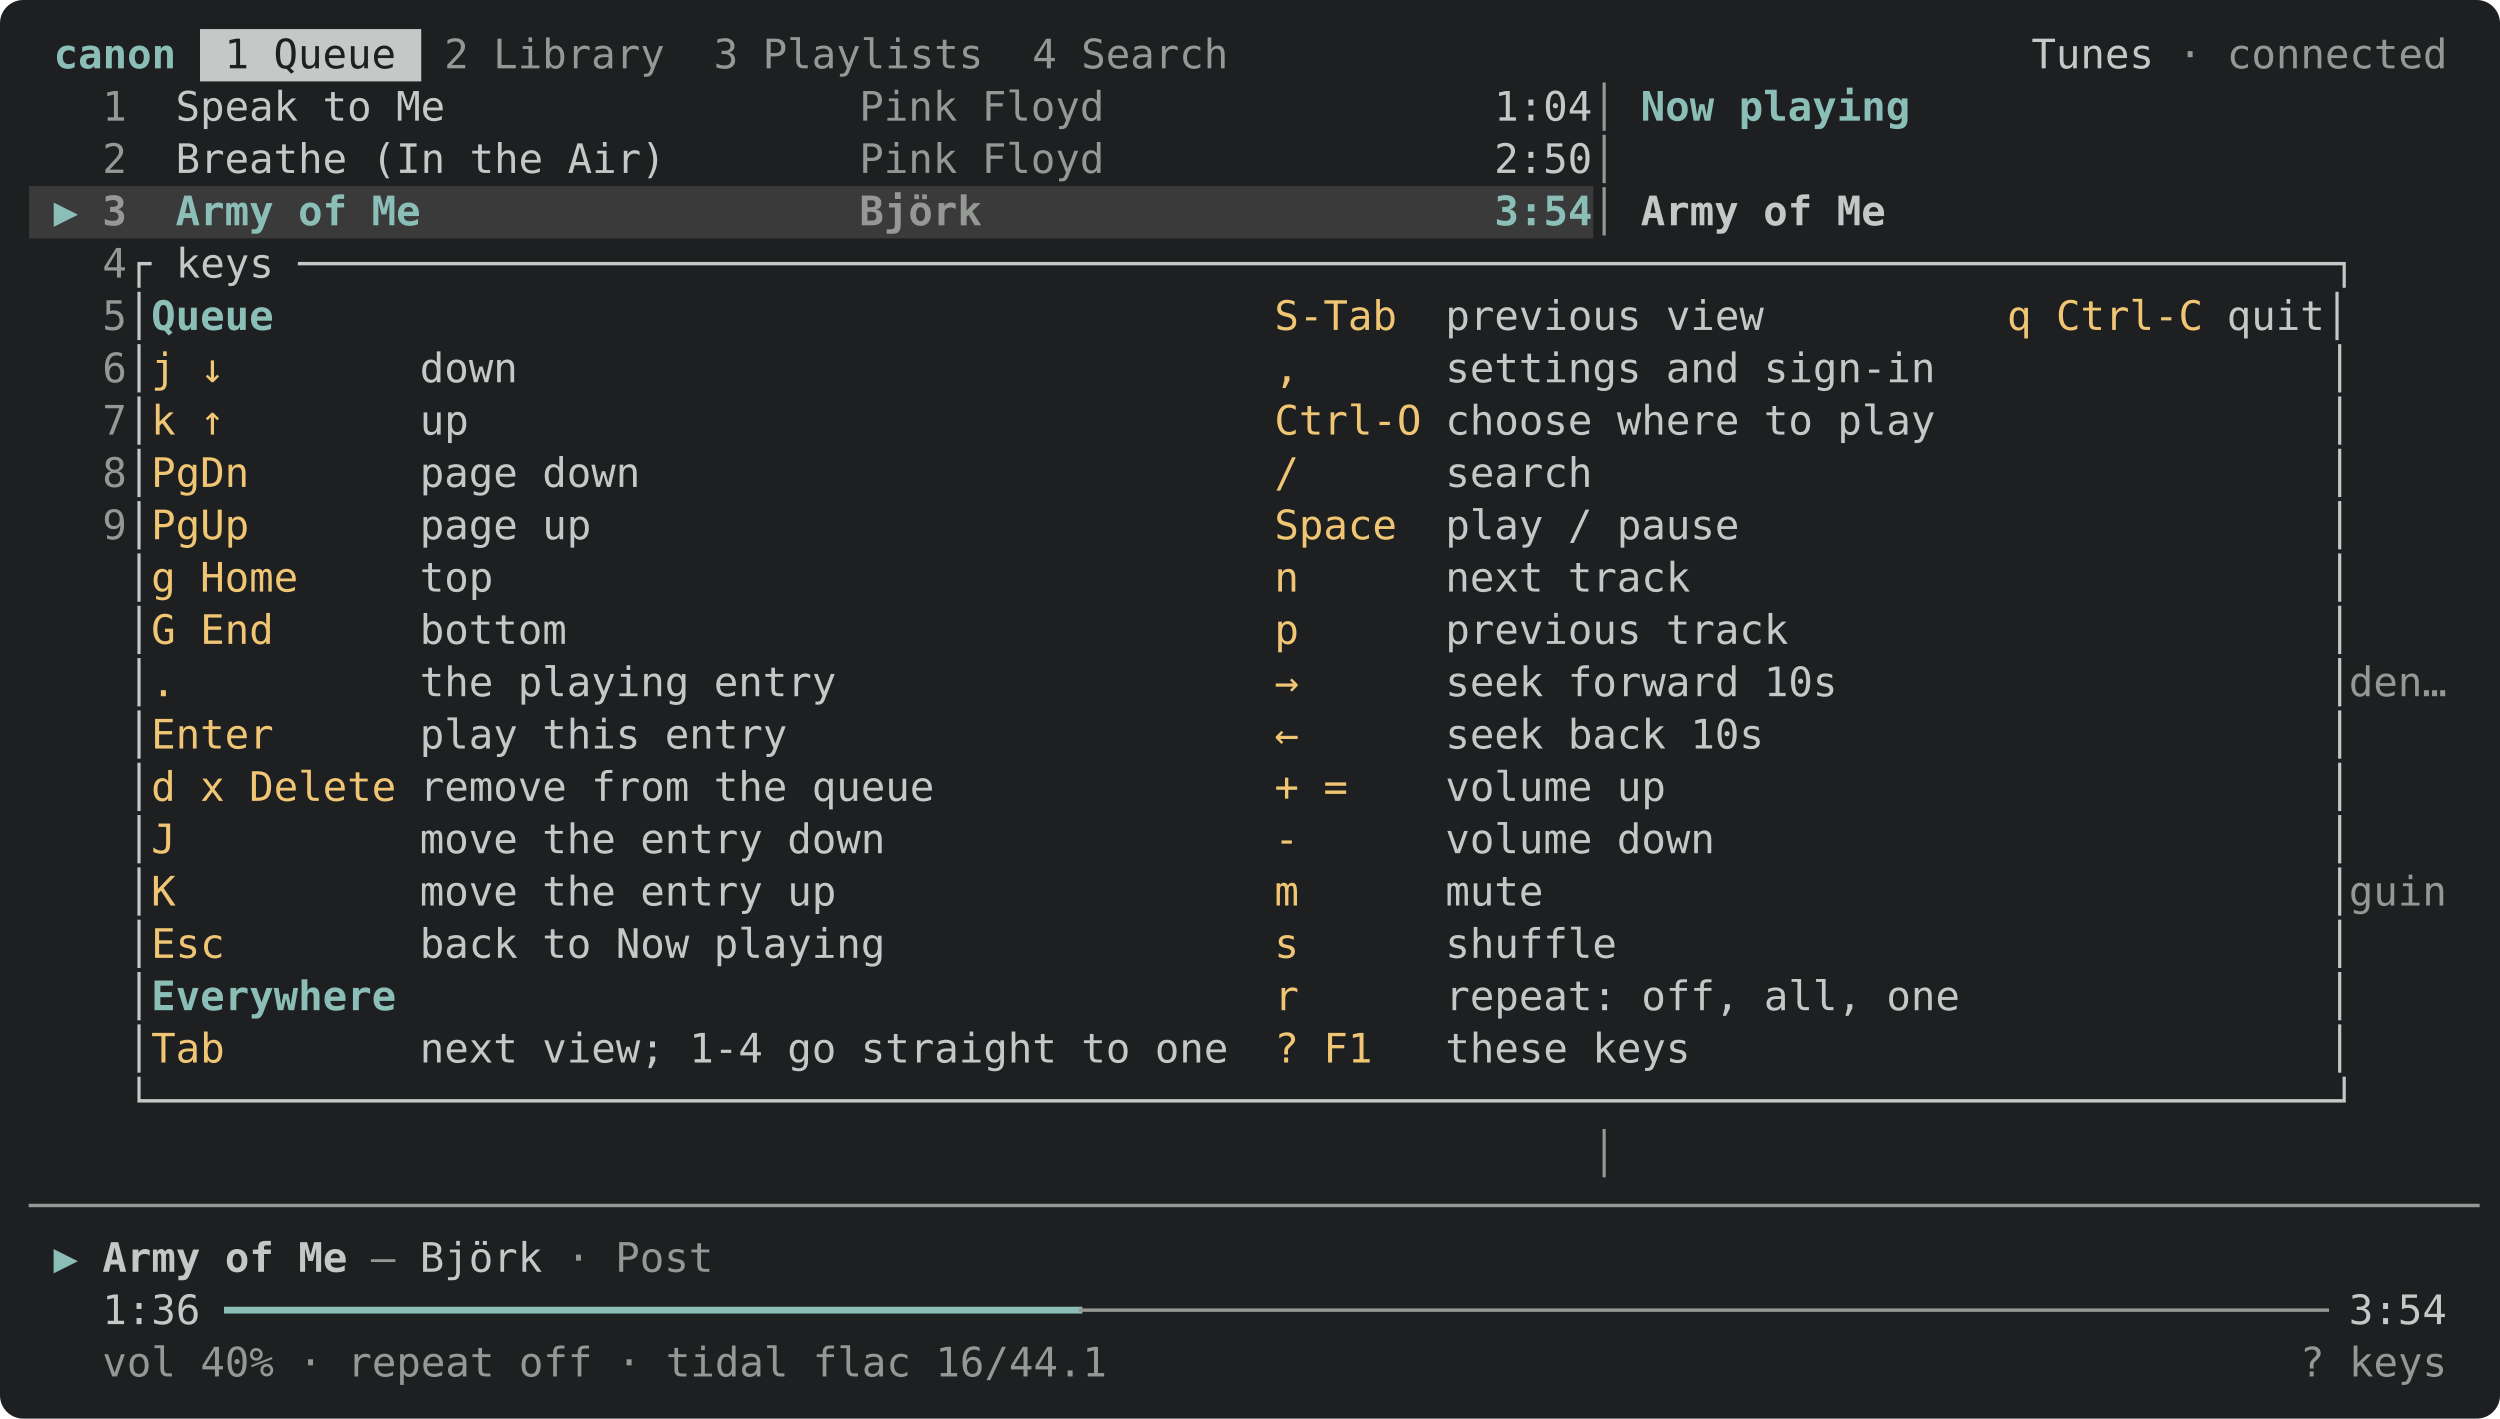
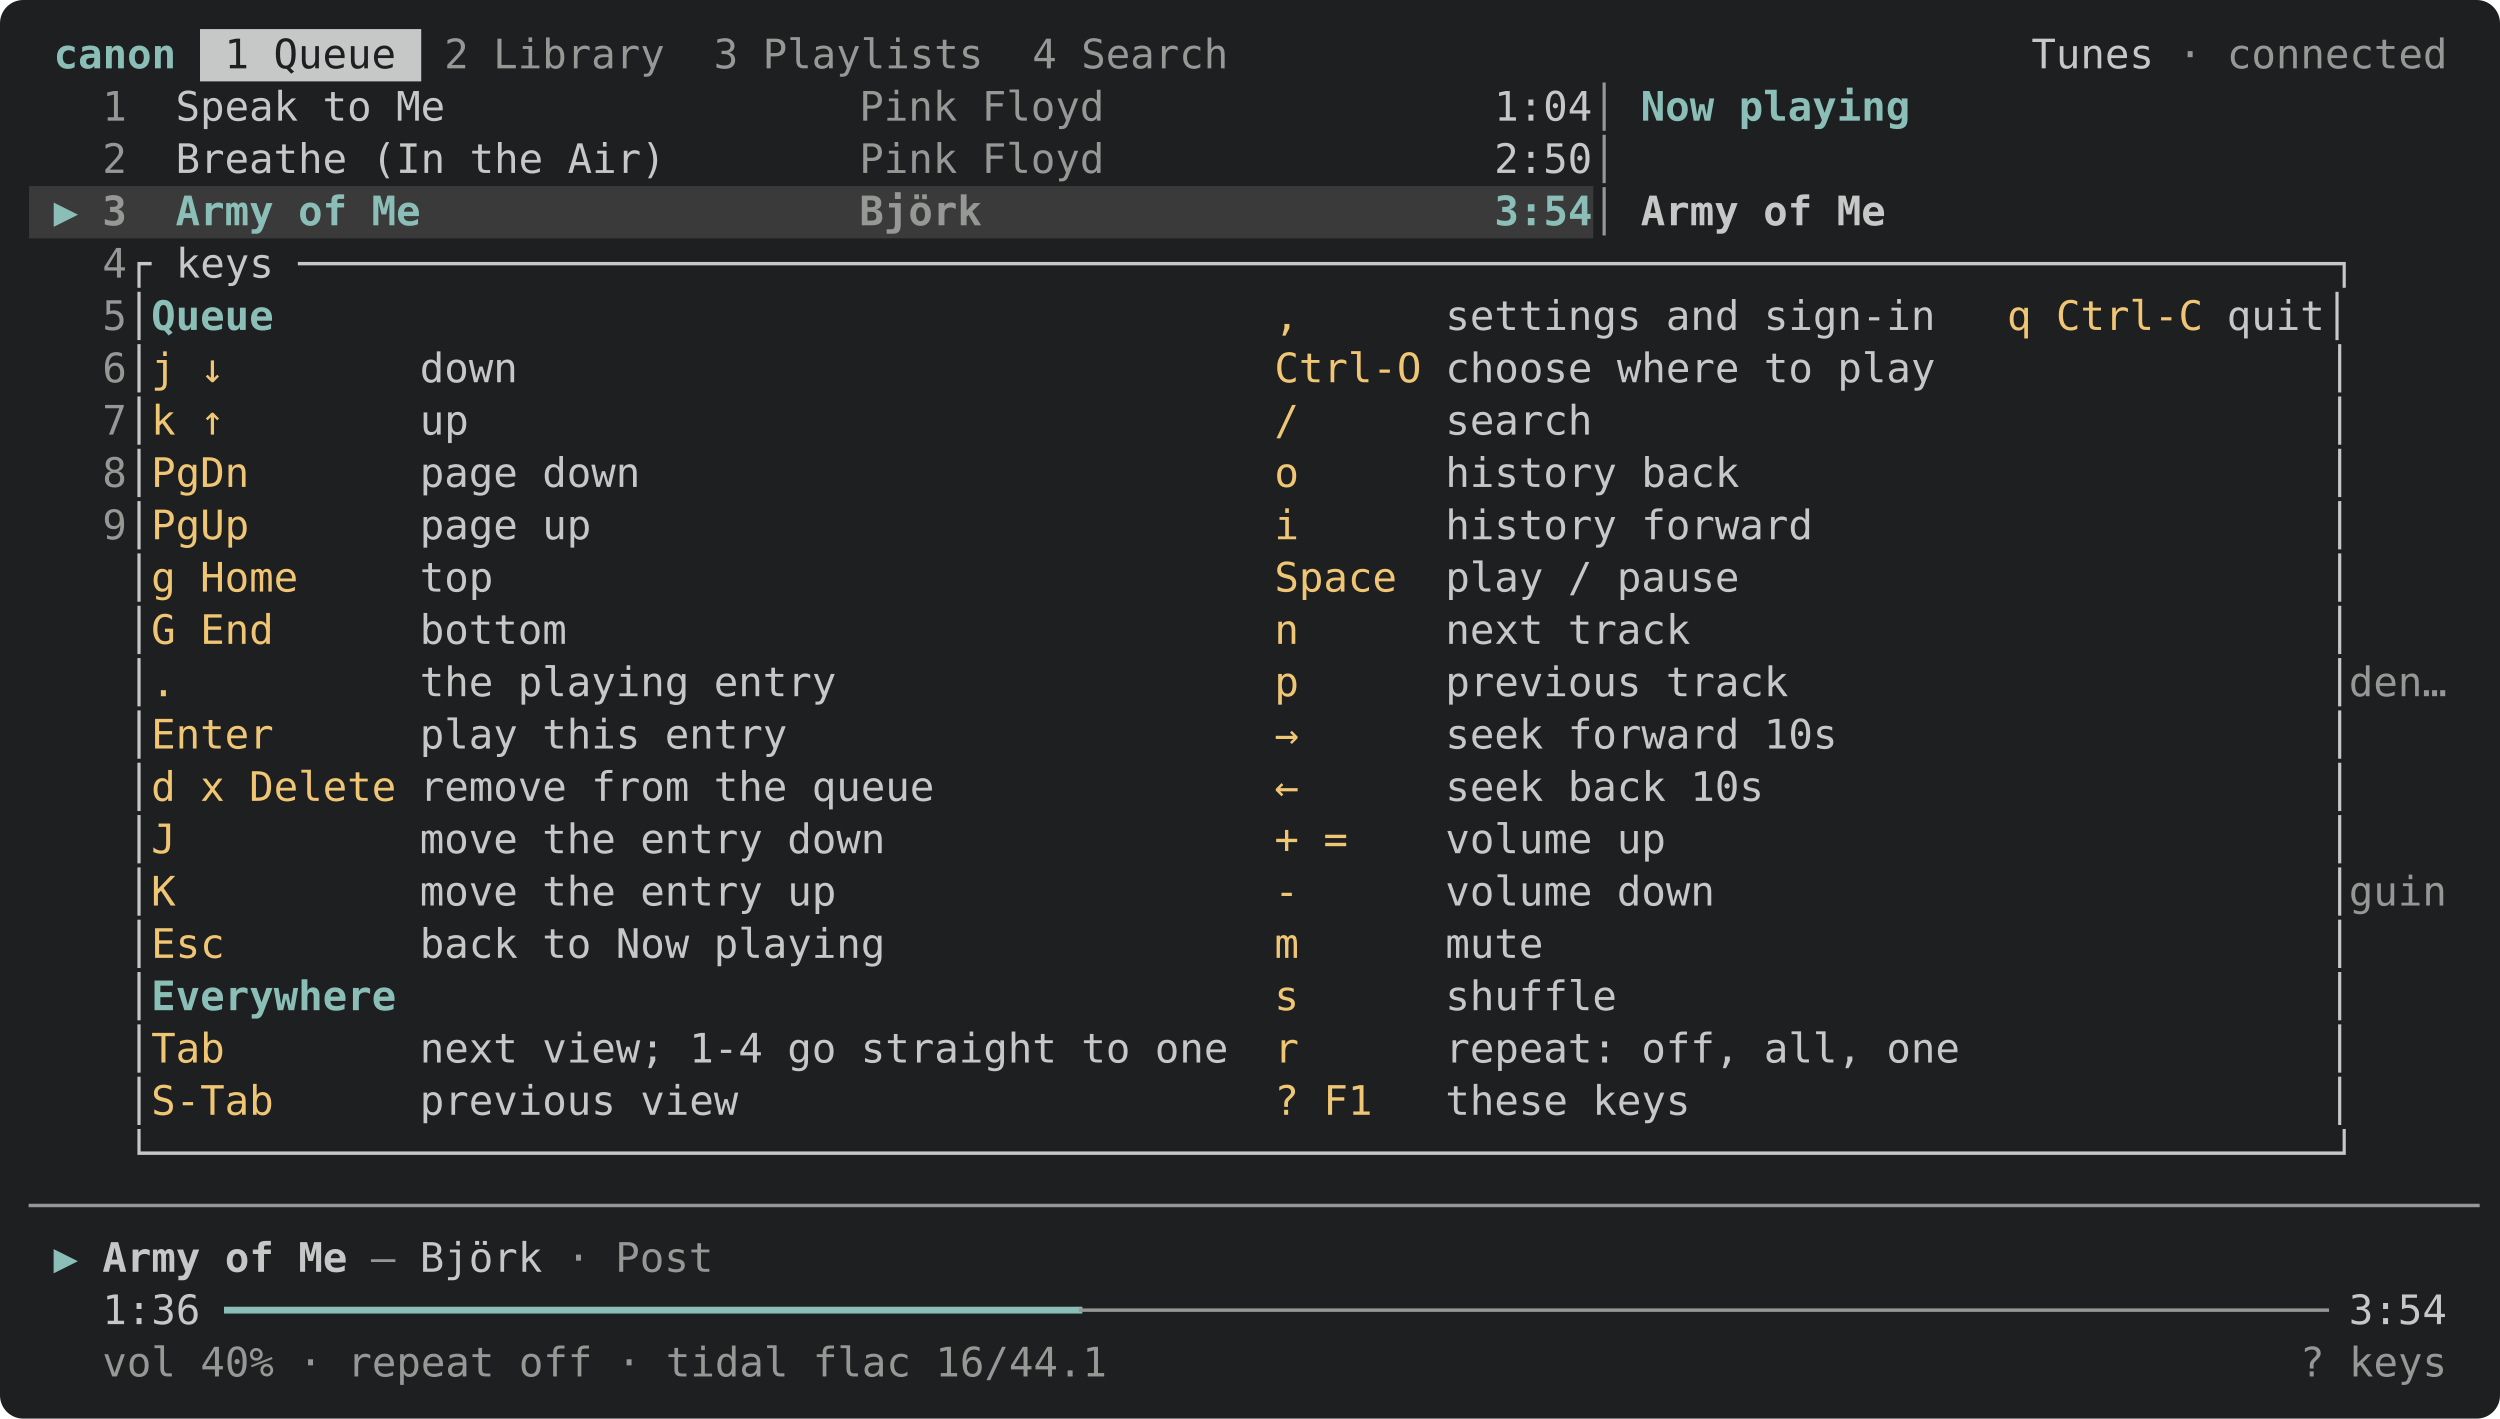
<svg xmlns="http://www.w3.org/2000/svg" width="860" height="488" viewBox="0 0 860 488" font-family="ui-monospace,'SF Mono','DejaVu Sans Mono',Menlo,Consolas,monospace" font-size="14">
  <style>
text{white-space:pre}
.b0{fill:#c5c8c6}
.b1{fill:#3a3a3a}
.s0{fill:#8abeb7;font-weight:bold}
.s1{fill:#1d1f21}
.s2{fill:#969896}
.s3{fill:#969896;font-weight:bold}
.s4{font-weight:bold}
.s5{fill:#f0c674}
.s6{fill:#8abeb7}
</style>
  <rect x="0" y="0" width="860" height="488" rx="8" fill="#1d1f21" />
  <rect class="b0" x="68.8" y="10.0" width="76.1" height="18.0" />
  <rect class="b1" x="10.0" y="64.0" width="538.1" height="18.0" />
  <g fill="#c5c8c6">
    <text xml:space="preserve" y="23.5">
      <tspan x="10.0" class="s0"> canon</tspan>
      <tspan x="68.8" class="s1"> 1 Queue</tspan>
      <tspan x="152.8" class="s2">2 Library  3 Playlists  4 Search</tspan>
      <tspan x="698.8">Tunes</tspan>
      <tspan x="749.2" class="s2">· connected</tspan>
    </text>
    <text xml:space="preserve" y="41.5">
      <tspan x="35.2" class="s2">1</tspan>
      <tspan x="60.4">Speak to Me</tspan>
      <tspan x="295.6" class="s2">Pink Floyd</tspan>
      <tspan x="514.0">1:04</tspan>
      <tspan x="547.6" class="s2">│</tspan>
      <tspan x="564.4" class="s0">Now playing</tspan>
    </text>
    <text xml:space="preserve" y="59.5">
      <tspan x="35.2" class="s2">2</tspan>
      <tspan x="60.4">Breathe (In the Air)</tspan>
      <tspan x="295.6" class="s2">Pink Floyd</tspan>
      <tspan x="514.0">2:50</tspan>
      <tspan x="547.6" class="s2">│</tspan>
    </text>
    <text xml:space="preserve" y="77.5">
      <tspan x="10.0" class="s0"> ▶</tspan>
      <tspan x="35.2" class="s3">3</tspan>
      <tspan x="60.4" class="s0">Army of Me</tspan>
      <tspan x="295.6" class="s3">Björk</tspan>
      <tspan x="488.8" class="s0">   3:54</tspan>
      <tspan x="547.6" class="s2">│</tspan>
      <tspan x="564.4" class="s4">Army of Me</tspan>
    </text>
    <text xml:space="preserve" y="95.5">
      <tspan x="35.2" class="s2">4</tspan>
      <tspan x="43.6">┌ keys ───────────────────────────────────────────────────────────────────────────────────┐</tspan>
    </text>
    <text xml:space="preserve" y="113.5">
      <tspan x="35.2" class="s2">5</tspan>
      <tspan x="43.6">│</tspan>
      <tspan x="52.0" class="s0">Queue</tspan>
-       <tspan x="438.4" class="s5">S-Tab</tspan>
-       <tspan x="497.2">previous view</tspan>
+       <tspan x="438.4" class="s5">,</tspan>
+       <tspan x="497.2">settings and sign-in</tspan>
      <tspan x="690.4" class="s5">q Ctrl-C</tspan>
      <tspan x="766.0">quit│</tspan>
    </text>
    <text xml:space="preserve" y="131.5">
      <tspan x="35.2" class="s2">6</tspan>
      <tspan x="43.6">│</tspan>
      <tspan x="52.0" class="s5">j ↓</tspan>
      <tspan x="144.4">down</tspan>
-       <tspan x="438.4" class="s5">,</tspan>
-       <tspan x="497.2">settings and sign-in                │</tspan>
+       <tspan x="438.4" class="s5">Ctrl-O</tspan>
+       <tspan x="497.2">choose where to play                │</tspan>
    </text>
    <text xml:space="preserve" y="149.5">
      <tspan x="35.2" class="s2">7</tspan>
      <tspan x="43.6">│</tspan>
      <tspan x="52.0" class="s5">k ↑</tspan>
      <tspan x="144.4">up</tspan>
-       <tspan x="438.4" class="s5">Ctrl-O</tspan>
-       <tspan x="497.2">choose where to play                │</tspan>
+       <tspan x="438.4" class="s5">/</tspan>
+       <tspan x="497.2">search                              │</tspan>
    </text>
    <text xml:space="preserve" y="167.5">
      <tspan x="35.2" class="s2">8</tspan>
      <tspan x="43.6">│</tspan>
      <tspan x="52.0" class="s5">PgDn</tspan>
      <tspan x="144.4">page down</tspan>
-       <tspan x="438.4" class="s5">/</tspan>
-       <tspan x="497.2">search                              │</tspan>
+       <tspan x="438.4" class="s5">o</tspan>
+       <tspan x="497.2">history back                        │</tspan>
    </text>
    <text xml:space="preserve" y="185.5">
      <tspan x="35.2" class="s2">9</tspan>
      <tspan x="43.6">│</tspan>
      <tspan x="52.0" class="s5">PgUp</tspan>
      <tspan x="144.4">page up</tspan>
-       <tspan x="438.4" class="s5">Space</tspan>
-       <tspan x="497.2">play / pause                        │</tspan>
+       <tspan x="438.4" class="s5">i</tspan>
+       <tspan x="497.2">history forward                     │</tspan>
    </text>
    <text xml:space="preserve" y="203.5">
      <tspan x="43.6">│</tspan>
      <tspan x="52.0" class="s5">g Home</tspan>
      <tspan x="144.4">top</tspan>
-       <tspan x="438.4" class="s5">n</tspan>
-       <tspan x="497.2">next track                          │</tspan>
+       <tspan x="438.4" class="s5">Space</tspan>
+       <tspan x="497.2">play / pause                        │</tspan>
    </text>
    <text xml:space="preserve" y="221.5">
      <tspan x="43.6">│</tspan>
      <tspan x="52.0" class="s5">G End</tspan>
      <tspan x="144.4">bottom</tspan>
-       <tspan x="438.4" class="s5">p</tspan>
-       <tspan x="497.2">previous track                      │</tspan>
+       <tspan x="438.4" class="s5">n</tspan>
+       <tspan x="497.2">next track                          │</tspan>
    </text>
    <text xml:space="preserve" y="239.5">
      <tspan x="43.6">│</tspan>
      <tspan x="52.0" class="s5">.</tspan>
      <tspan x="144.4">the playing entry</tspan>
-       <tspan x="438.4" class="s5">→</tspan>
-       <tspan x="497.2">seek forward 10s                    │</tspan>
+       <tspan x="438.4" class="s5">p</tspan>
+       <tspan x="497.2">previous track                      │</tspan>
      <tspan x="808.0" class="s2">den…</tspan>
    </text>
    <text xml:space="preserve" y="257.5">
      <tspan x="43.6">│</tspan>
      <tspan x="52.0" class="s5">Enter</tspan>
      <tspan x="144.4">play this entry</tspan>
-       <tspan x="438.4" class="s5">←</tspan>
-       <tspan x="497.2">seek back 10s                       │</tspan>
+       <tspan x="438.4" class="s5">→</tspan>
+       <tspan x="497.2">seek forward 10s                    │</tspan>
    </text>
    <text xml:space="preserve" y="275.5">
      <tspan x="43.6">│</tspan>
      <tspan x="52.0" class="s5">d x Delete</tspan>
      <tspan x="144.4">remove from the queue</tspan>
-       <tspan x="438.4" class="s5">+ =</tspan>
-       <tspan x="497.2">volume up                           │</tspan>
+       <tspan x="438.4" class="s5">←</tspan>
+       <tspan x="497.2">seek back 10s                       │</tspan>
    </text>
    <text xml:space="preserve" y="293.5">
      <tspan x="43.6">│</tspan>
      <tspan x="52.0" class="s5">J</tspan>
      <tspan x="144.4">move the entry down</tspan>
-       <tspan x="438.4" class="s5">-</tspan>
-       <tspan x="497.2">volume down                         │</tspan>
+       <tspan x="438.4" class="s5">+ =</tspan>
+       <tspan x="497.2">volume up                           │</tspan>
    </text>
    <text xml:space="preserve" y="311.5">
      <tspan x="43.6">│</tspan>
      <tspan x="52.0" class="s5">K</tspan>
      <tspan x="144.4">move the entry up</tspan>
-       <tspan x="438.4" class="s5">m</tspan>
-       <tspan x="497.2">mute                                │</tspan>
+       <tspan x="438.4" class="s5">-</tspan>
+       <tspan x="497.2">volume down                         │</tspan>
      <tspan x="808.0" class="s2">guin</tspan>
    </text>
    <text xml:space="preserve" y="329.5">
      <tspan x="43.6">│</tspan>
      <tspan x="52.0" class="s5">Esc</tspan>
      <tspan x="144.4">back to Now playing</tspan>
-       <tspan x="438.4" class="s5">s</tspan>
-       <tspan x="497.2">shuffle                             │</tspan>
+       <tspan x="438.4" class="s5">m</tspan>
+       <tspan x="497.2">mute                                │</tspan>
    </text>
    <text xml:space="preserve" y="347.5">
      <tspan x="43.6">│</tspan>
      <tspan x="52.0" class="s0">Everywhere</tspan>
-       <tspan x="438.4" class="s5">r</tspan>
-       <tspan x="497.2">repeat: off, all, one               │</tspan>
+       <tspan x="438.4" class="s5">s</tspan>
+       <tspan x="497.2">shuffle                             │</tspan>
    </text>
    <text xml:space="preserve" y="365.5">
      <tspan x="43.6">│</tspan>
      <tspan x="52.0" class="s5">Tab</tspan>
      <tspan x="144.4">next view; 1-4 go straight to one</tspan>
+       <tspan x="438.4" class="s5">r</tspan>
+       <tspan x="497.2">repeat: off, all, one               │</tspan>
+     </text>
+     <text xml:space="preserve" y="383.5">
+       <tspan x="43.6">│</tspan>
+       <tspan x="52.0" class="s5">S-Tab</tspan>
+       <tspan x="144.4">previous view</tspan>
      <tspan x="438.4" class="s5">? F1</tspan>
      <tspan x="497.2">these keys                          │</tspan>
    </text>
-     <text xml:space="preserve" y="383.5">
+     <text xml:space="preserve" y="401.5">
      <tspan x="43.6">└─────────────────────────────────────────────────────────────────────────────────────────┘</tspan>
-     </text>
-     <text xml:space="preserve" y="401.5">
-       <tspan x="547.6" class="s2">│</tspan>
    </text>
    <text xml:space="preserve" y="419.5">
      <tspan x="10.0" class="s2">────────────────────────────────────────────────────────────────────────────────────────────────────</tspan>
    </text>
    <text xml:space="preserve" y="437.5">
      <tspan x="18.4" class="s6">▶</tspan>
      <tspan x="35.2" class="s4">Army of Me</tspan>
      <tspan x="127.6" class="s2">—</tspan>
      <tspan x="144.4">Björk</tspan>
      <tspan x="194.8" class="s2">· Post</tspan>
    </text>
    <text xml:space="preserve" y="455.5">
      <tspan x="35.2">1:36</tspan>
      <tspan x="77.2" class="s6">━━━━━━━━━━━━━━━━━━━━━━━━━━━━━━━━━━━</tspan>
      <tspan x="371.2" class="s2">───────────────────────────────────────────────────</tspan>
      <tspan x="808.0">3:54</tspan>
    </text>
    <text xml:space="preserve" y="473.5">
      <tspan x="35.2" class="s2">vol 40% · repeat off · tidal flac 16/44.1</tspan>
      <tspan x="791.2" class="s2">? keys</tspan>
    </text>
  </g>
</svg>
